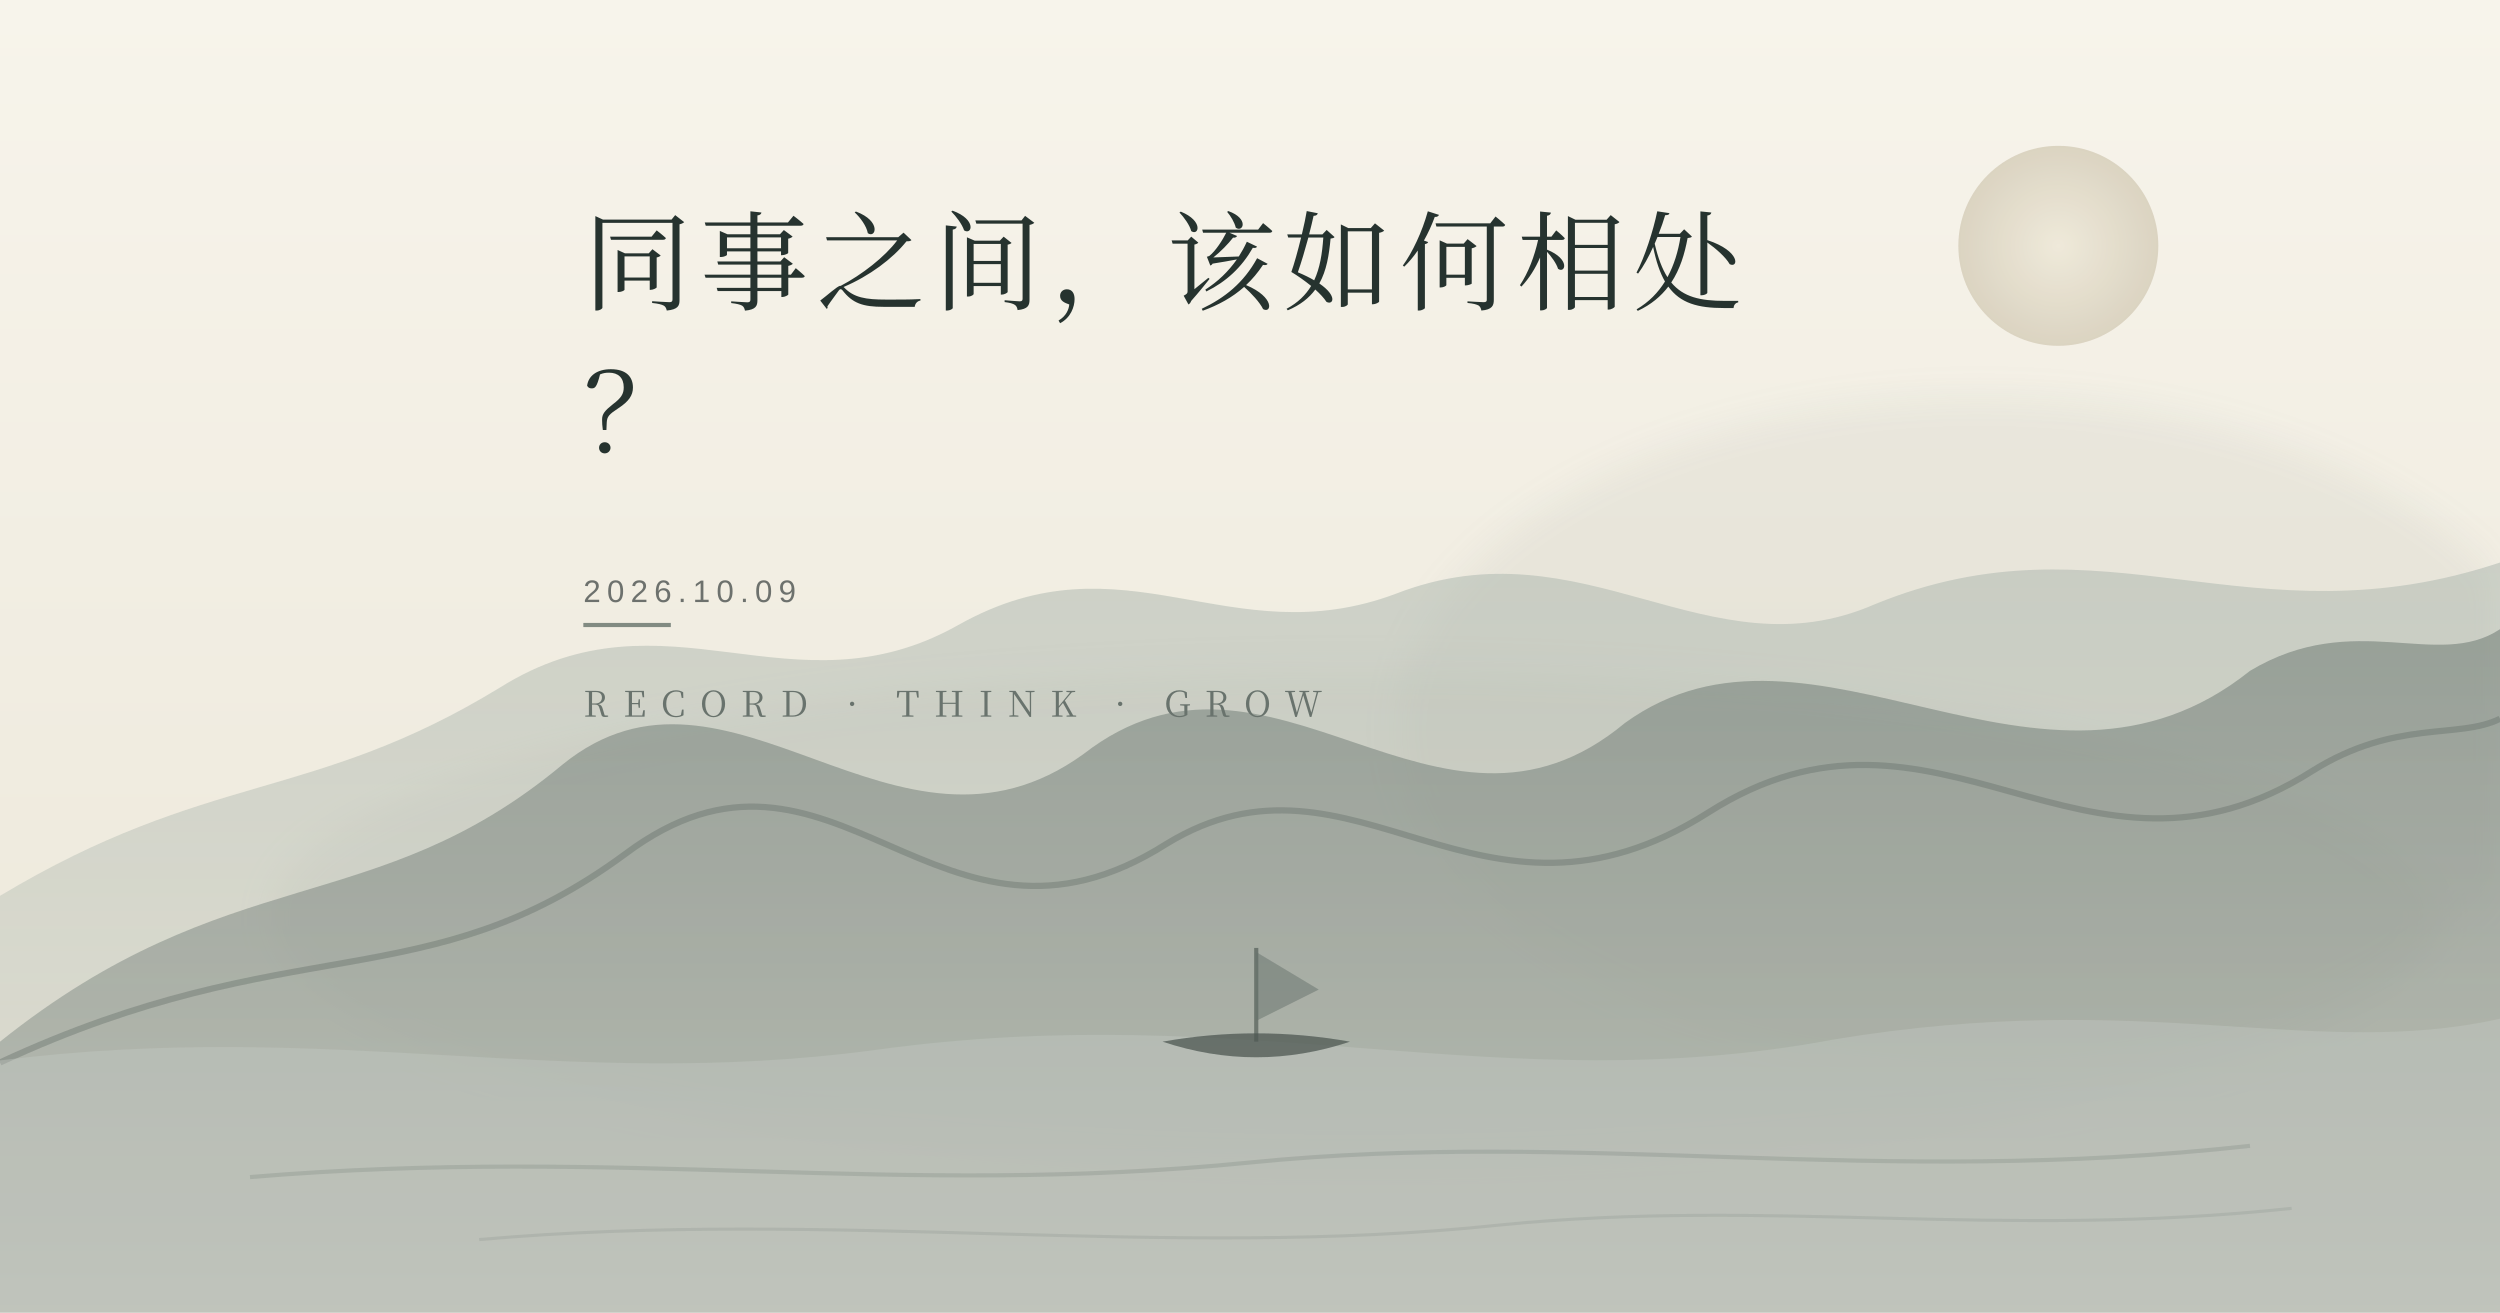
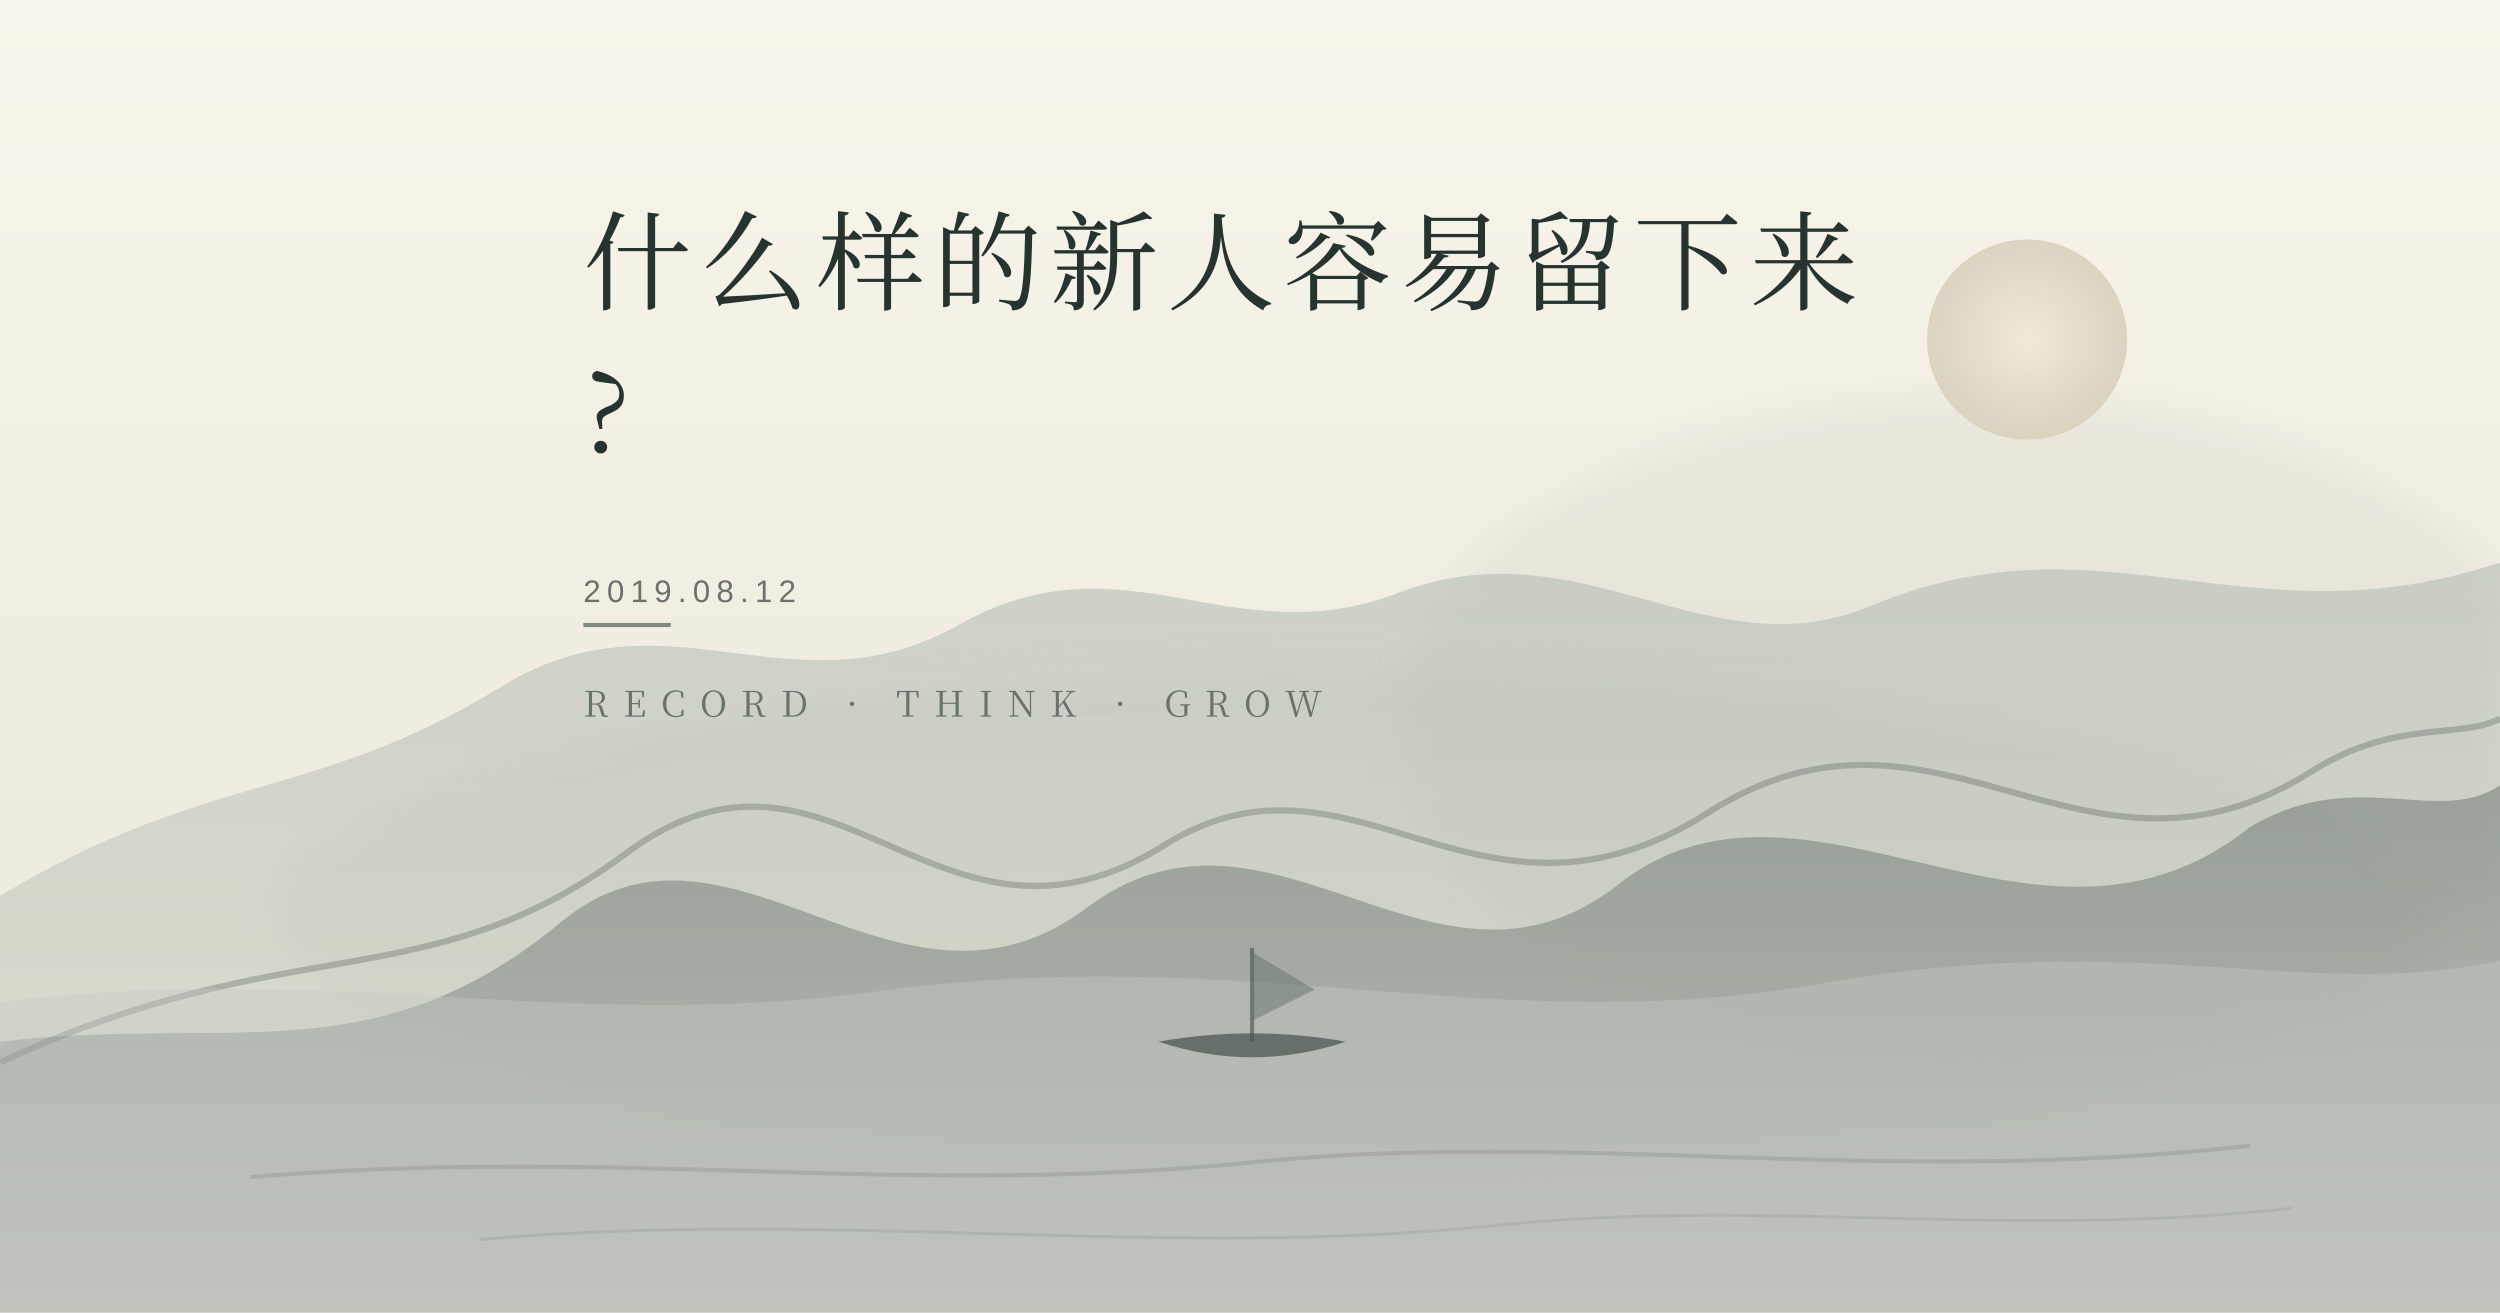
<svg xmlns="http://www.w3.org/2000/svg" width="1200" height="630" viewBox="0 0 1200 630">
  <defs>
    <linearGradient id="paper" x1="0" y1="0" x2="0" y2="1">
      <stop offset="0%" stop-color="#f7f4eb" />
      <stop offset="100%" stop-color="#ebe6d8" />
    </linearGradient>
    <linearGradient id="farMountain" x1="0" y1="0" x2="0" y2="1">
      <stop offset="0%" stop-color="#aeb8b0" />
      <stop offset="100%" stop-color="#d8d8cc" />
    </linearGradient>
    <linearGradient id="nearMountain" x1="0" y1="0" x2="0" y2="1">
      <stop offset="0%" stop-color="#69756f" />
      <stop offset="100%" stop-color="#9ba39b" />
    </linearGradient>
    <filter id="inkBlur">
      <feGaussianBlur stdDeviation="8" />
    </filter>
    <radialGradient id="moon">
      <stop offset="0%" stop-color="#eee8d8" />
      <stop offset="100%" stop-color="#d8d0bd" />
    </radialGradient>
    <style>

      .title {

        font-family:
          "Noto Serif CJK SC",
          "Source Han Serif SC",
          "Songti SC",
          "STSong",
          serif;

        font-size:
          52px;

        font-weight:
          500;

        letter-spacing:
          4px;

        fill:
          #26332f;
      }


      .subtitle {

        font-family:
          "Noto Serif CJK SC",
          "Source Han Serif SC",
          "Songti SC",
          "STSong",
          serif;

        font-size:
          17px;

        letter-spacing:
          7px;

        fill:
          #69736d;
      }


      .date {

        font-family:
          "Helvetica Neue",
          Arial,
          sans-serif;

        font-size:
          15px;

        letter-spacing:
          3px;

        fill:
          #6d716d;
      }

    </style>
  </defs>
  <rect x="0" y="0" width="1200" height="630" fill="url(#paper)" />
  <ellipse cx="650" cy="440" rx="520" ry="120" fill="#89958c" opacity="0.12" filter="url(#inkBlur)" />
  <ellipse cx="950" cy="350" rx="280" ry="160" fill="#738078" opacity="0.08" filter="url(#inkBlur)" />
-   <circle cx="988" cy="118" r="48" fill="url(#moon)" opacity="0.9" />
+   <circle cx="973" cy="163" r="48" fill="url(#moon)" opacity="0.9" />
  <path d="       M0 430        C100 370         150 385         240 330        C320 280         380 345         460 300        C540 255         590 315         670 285        C760 250         820 325         900 290        C1010 245         1080 310         1200 270        L1200 630       L0 630       Z     " fill="url(#farMountain)" opacity="0.55" />
-   <path d="       M0 500        C110 412         180 442         270 367        C350 302         430 427         520 362        C610 292         690 422         780 347        C870 282         980 402         1080 322        C1130 292         1170 322         1200 302        L1200 630       L0 630       Z     " fill="url(#nearMountain)" opacity="0.52" />
+   <path d="       M0 500        C110 487         180 517         270 442        C350 377         430 502         520 437        C610 367         690 497         780 422        C870 357         980 477         1080 397        C1130 367         1170 397         1200 377        L1200 630       L0 630       Z     " fill="url(#nearMountain)" opacity="0.52" />
  <path d="       M0 510        C140 445         205 480         300 410        C400 335         450 475         560 405        C650 350         710 460         820 390        C930 320         1000 440         1110 370        C1150 345         1180 355         1200 345     " fill="none" stroke="#59645e" stroke-width="3" opacity="0.35" />
-   <path d="       M0 509        C160 489         270 524         420 504        C600 479         720 529         880 499        C1030 474         1110 509         1200 489        L1200 630       L0 630       Z     " fill="#c4cbc4" opacity="0.38" />
+   <path d="       M0 481        C160 461         270 496         420 476        C600 451         720 501         880 471        C1030 446         1110 481         1200 461        L1200 630       L0 630       Z     " fill="#c4cbc4" opacity="0.38" />
  <path d="       M120 565        C300 550         430 575         600 558        C760 542         900 570         1080 550     " fill="none" stroke="#77827b" stroke-width="2" opacity="0.28" />
  <path d="       M230 595        C400 580         560 605         720 588        C850 575         960 595         1100 580     " fill="none" stroke="#77827b" stroke-width="1.5" opacity="0.20" />
-   <text x="280" y="145" class="title">同事之间，该如何相处 </text>
-   <text x="280" y="217" class="title">？</text>
+   <text x="280" y="145" class="title">什么样的新人容易留下来</text>
+   <text x="280" y="217" class="title"> ?</text>
  <rect x="280" y="299" width="42" height="2" fill="#52615a" opacity="0.7" />
  <text x="280" y="344" class="subtitle">RECORD · THINK · GROW</text>
-   <text x="280" y="289" class="date">2026.10.09</text>
-   <path d="       M558 500        Q603 492         648 500        Q603 515         558 500        Z     " fill="#4d5752" opacity="0.75" />
-   <line x1="603" y1="500" x2="603" y2="455" stroke="#4d5752" stroke-width="2" opacity="0.65" />
-   <path d="       M603 457       L603 490       L633 475       Z     " fill="#66716b" opacity="0.5" />
+   <text x="280" y="289" class="date">2019.08.12</text>
+   <path d="       M556 500        Q601 492         646 500        Q601 515         556 500        Z     " fill="#4d5752" opacity="0.75" />
+   <line x1="601" y1="500" x2="601" y2="455" stroke="#4d5752" stroke-width="2" opacity="0.65" />
+   <path d="       M601 457       L601 490       L631 475       Z     " fill="#66716b" opacity="0.5" />
</svg>
